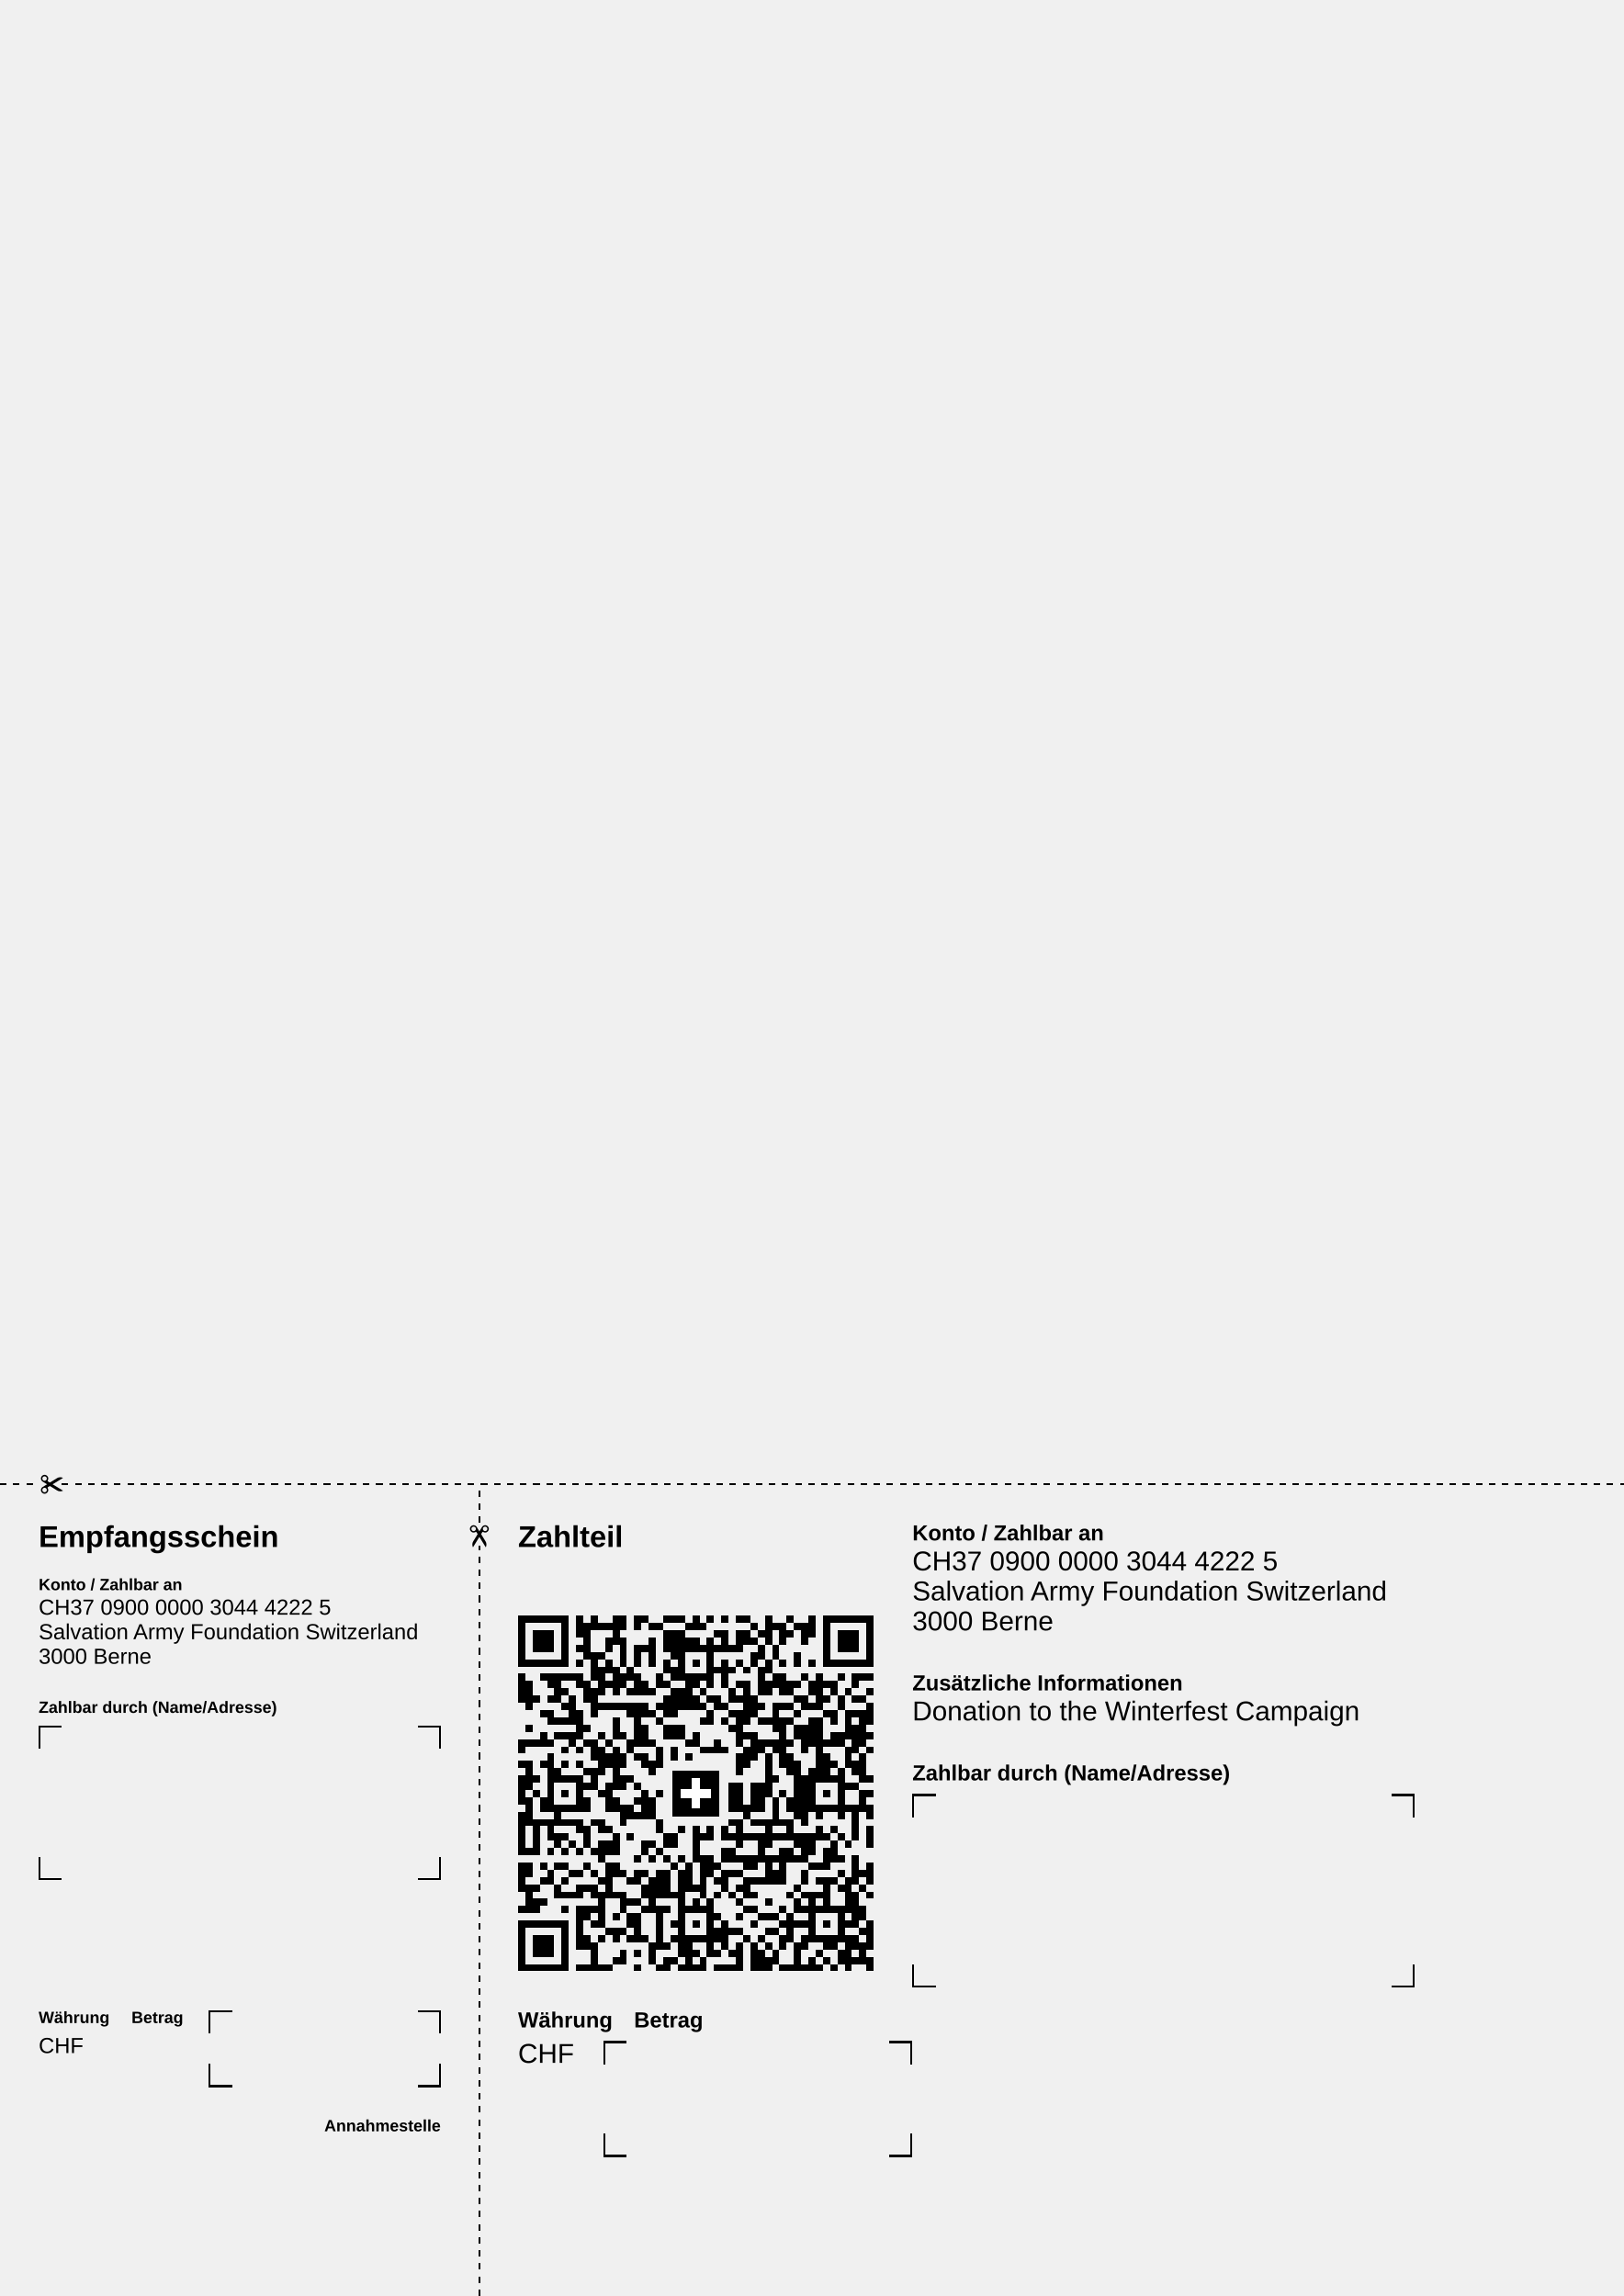
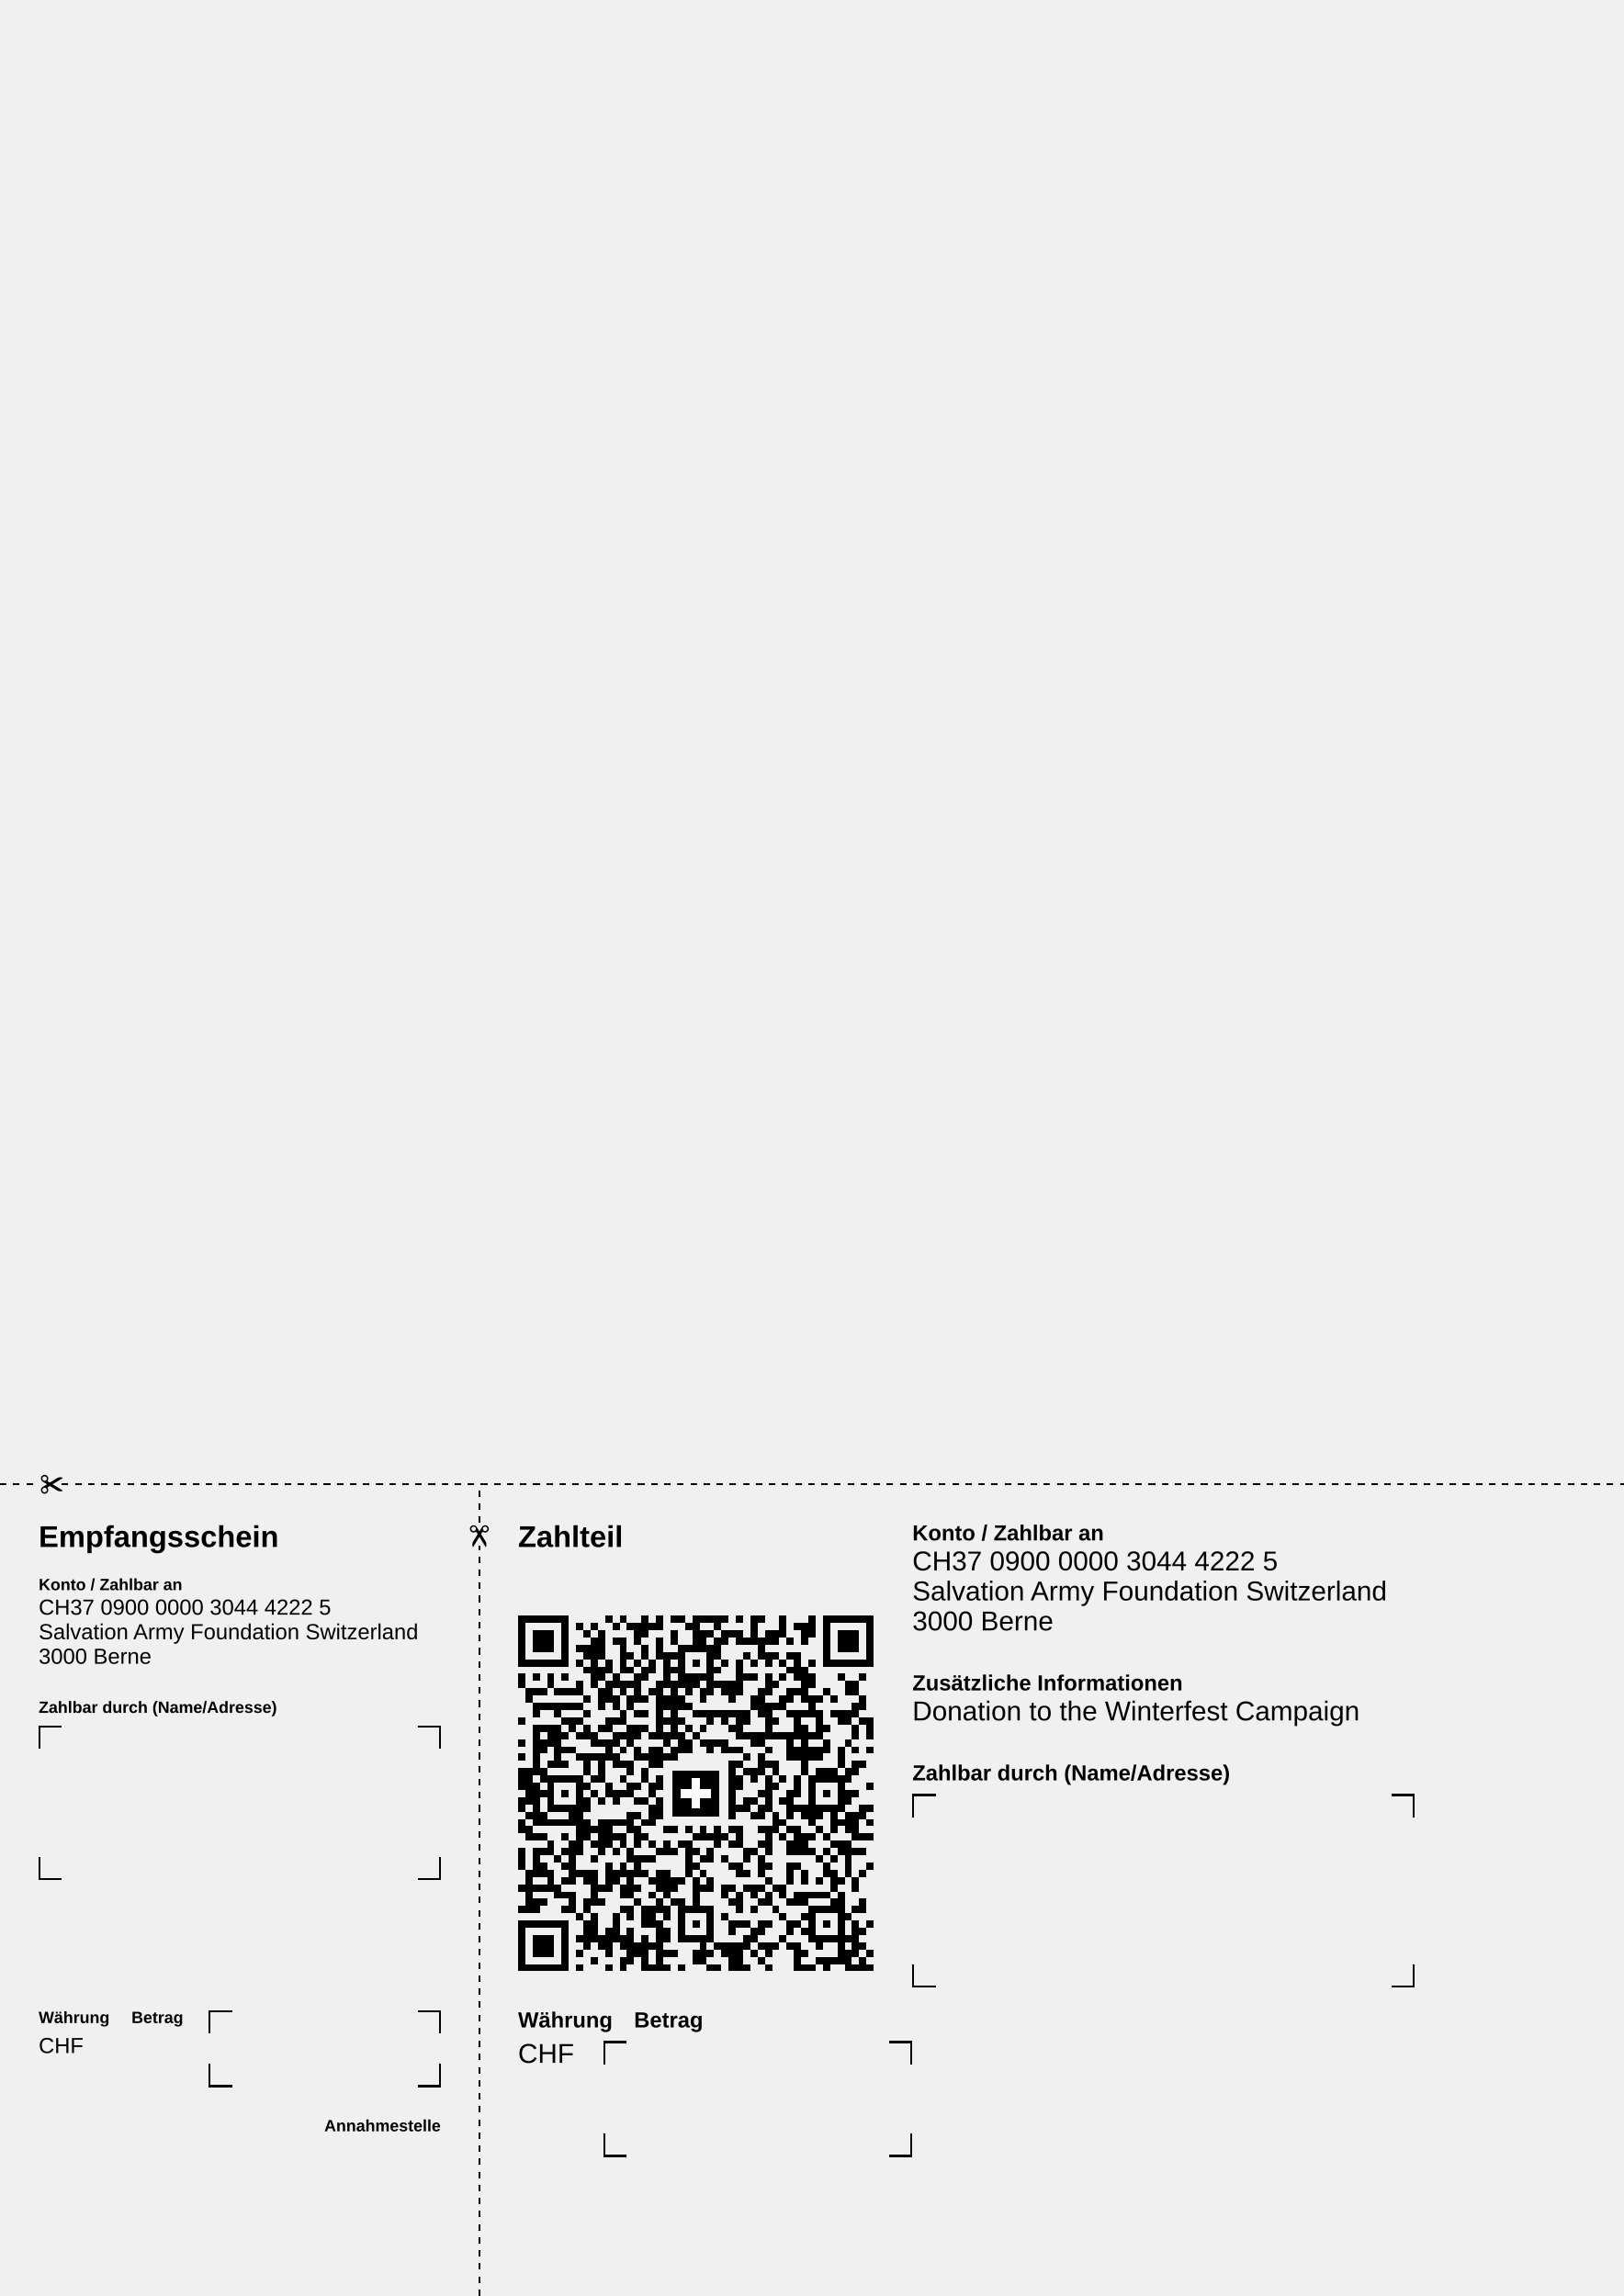
<svg xmlns="http://www.w3.org/2000/svg" width="210mm" height="297mm" version="1.1" viewBox="0 0 595.276 841.89">
  <g font-family="Liberation Sans, Arial, Helvetica" transform="translate(0 841.89)">
    <g transform="translate(189.921 0)">
      <text x="0" y="-274.665" font-size="11" font-weight="bold">Zahlteil</text>
    </g>
    <g transform="translate(189.921 -119.055) scale(2.661)">
-       <path fill="#000000" shape-rendering="crispEdges" d="M0,-49h7v1h-7zm8,0h1v3h-1zm2,0h1v2h-1zm3,0h2v2h-2zm3,0h2v1h-2zm4,0h3v1h-3z m4,0h1v2h-1zm2,0h1v1h-1zm2,0h1v1h-1zm2,0h2v1h-2zm4,0h1v4h-1zm3,0h1v1h-1z m3,0h1v3h-1zm2,0h7v1h-7zm-42,1h1v6h-1zm6,0h1v6h-1zm3,0h1v5h-1zm2,0h2v1h-2z m5,0h1v1h-1zm2,0h2v1h-2zm5,0h1v1h-1zm2,0h1v1h-1zm7,0h1v1h-1zm3,0h2v1h-2z m3,0h2v1h-2zm4,0h1v6h-1zm6,0h1v6h-1zm-46,1h3v3h-3zm11,0h1v2h-1zm7,0h3v3h-3z m7,0h2v1h-2zm3,0h2v2h-2zm3,0h1v1h-1zm3,0h2v1h-2zm3,0h1v2h-1zm5,0h3v3h-3z m-32,1h1v2h-1zm2,0h1v4h-1zm4,0h1v4h-1zm5,0h2v2h-2zm3,0h1v7h-1zm2,0h1v2h-1z m4,0h1v1h-1zm4,0h1v1h-1zm-28,1h1v1h-1zm8,0h1v3h-1zm1,0h1v1h-1zm8,0h1v1h-1z m2,0h1v1h-1zm2,0h2v1h-2zm4,0h1v2h-1zm2,0h1v2h-1zm-25,1h1v4h-1zm1,0h1v1h-1z m10,0h2v1h-2zm11,0h1v2h-1zm6,0h1v2h-1zm-37,1h5v1h-5zm7,0h1v1h-1zm4,0h1v2h-1z m8,0h1v2h-1zm2,0h1v3h-1zm2,0h1v1h-1zm4,0h1v4h-1zm2,0h1v1h-1zm4,0h1v2h-1z m2,0h1v1h-1zm4,0h1v1h-1zm3,0h5v1h-5zm-32,1h1v4h-1zm2,0h1v4h-1zm2,0h1v2h-1z m6,0h1v2h-1zm6,0h1v1h-1zm2,0h1v1h-1zm2,0h1v1h-1zm2,0h1v4h-1zm-33,1h1v4h-1z m3,0h6v1h-6zm11,0h1v2h-1zm2,0h1v3h-1zm3,0h1v2h-1zm4,0h1v5h-1zm1,0h2v1h-2z m11,0h2v2h-2zm4,0h1v1h-1zm2,0h1v5h-1zm3,0h1v1h-1zm2,0h3v1h-3zm-45,1h1v4h-1z m3,0h2v1h-2zm4,0h2v1h-2zm4,0h1v1h-1zm5,0h1v2h-1zm3,0h1v1h-1zm4,0h1v1h-1z m6,0h2v1h-2zm4,0h1v2h-1zm3,0h2v1h-2zm3,0h1v2h-1zm2,0h2v1h-2zm4,0h1v1h-1z m-41,1h2v1h-2zm4,0h2v2h-2zm6,0h1v1h-1zm3,0h1v1h-1zm3,0h2v3h-2zm4,0h1v1h-1z m4,0h1v2h-1zm2,0h1v5h-1zm5,0h2v1h-2zm7,0h1v1h-1zm2,0h1v1h-1zm3,0h1v1h-1z m-46,1h1v1h-1zm2,0h2v1h-2zm3,0h1v4h-1zm13,0h1v3h-1zm4,0h1v2h-1zm2,0h2v1h-2z m4,0h1v1h-1zm2,0h1v3h-1zm6,0h2v1h-2zm4,0h1v1h-1zm2,0h1v2h-1zm2,0h2v1h-2z m-40,1h1v1h-1zm4,0h8v1h-8zm9,0h1v1h-1zm6,0h1v1h-1zm2,0h2v1h-2zm6,0h1v1h-1z m2,0h1v4h-1zm1,0h2v1h-2zm3,0h2v1h-2zm9,0h1v3h-1zm-45,1h2v1h-2zm5,0h1v4h-1z m2,0h1v1h-1zm5,0h4v1h-4zm6,0h1v1h-1zm5,0h1v2h-1zm3,0h2v1h-2zm9,0h1v1h-1z m4,0h2v1h-2zm3,0h1v4h-1zm1,0h2v1h-2zm-42,1h3v1h-3zm9,0h1v3h-1zm3,0h1v4h-1z m3,0h1v1h-1zm6,0h1v1h-1zm3,0h1v1h-1zm2,0h1v4h-1zm3,0h2v1h-2zm3,0h1v7h-1z m1,0h1v1h-1zm3,0h2v4h-2zm3,0h1v1h-1zm4,0h1v4h-1zm-46,1h1v1h-1zm8,0h1v1h-1z m8,0h1v3h-1zm3,0h3v2h-3zm9,0h1v1h-1zm9,0h2v2h-2zm8,0h1v4h-1zm-43,1h1v2h-1z m2,0h3v1h-3zm6,0h1v1h-1zm3,0h1v1h-1zm10,0h1v2h-1zm7,0h2v1h-2zm12,0h2v2h-2z m5,0h1v1h-1zm-48,1h3v1h-3zm4,0h1v1h-1zm3,0h1v1h-1zm2,0h2v1h-2zm3,0h1v1h-1z m3,0h1v2h-1zm3,0h1v1h-1zm5,0h1v1h-1zm4,0h1v2h-1zm5,0h4v1h-4zm5,0h1v1h-1z m2,0h1v2h-1zm3,0h1v1h-1zm-42,1h1v1h-1zm6,0h1v1h-1zm2,0h1v1h-1zm2,0h2v2h-2z m3,0h1v6h-1zm6,0h1v3h-1zm2,0h1v2h-1zm4,0h2v1h-2zm3,0h1v1h-1zm3,0h2v2h-2z m2,0h1v1h-1zm2,0h1v1h-1zm6,0h1v5h-1zm4,0h1v3h-1zm3,0h1v1h-1zm-44,1h1v8h-1z m8,0h1v2h-1zm2,0h1v2h-1zm2,0h2v1h-2zm7,0h1v1h-1zm7,0h1v3h-1zm4,0h1v6h-1z m3,0h1v3h-1zm5,0h1v4h-1zm5,0h1v4h-1zm-47,1h2v1h-2zm3,0h1v1h-1zm3,0h1v1h-1z m2,0h1v1h-1zm3,0h1v2h-1zm6,0h2v1h-2zm14,0h1v1h-1zm7,0h1v8h-1zm5,0h1v1h-1z m3,0h1v2h-1zm-45,1h1v3h-1zm4,0h1v2h-1zm4,0h2v1h-2zm9,0h1v1h-1zm22,0h1v6h-1z m4,0h1v7h-1zm-44,1h1v4h-1zm2,0h1v1h-1zm4,0h3v1h-3zm4,0h1v2h-1zm4,0h2v1h-2z m21,0h1v1h-1zm4,0h1v7h-1zm4,0h1v1h-1zm5,0h1v1h-1zm-40,1h1v4h-1zm1,0h1v1h-1z m3,0h1v4h-1zm2,0h1v1h-1zm2,0h1v1h-1zm13,0h2v4h-2zm3,0h2v4h-2zm13,0h2v1h-2z m-43,1h1v1h-1zm4,0h1v1h-1zm5,0h1v1h-1zm6,0h1v4h-1zm2,0h1v1h-1zm17,0h1v1h-1z m6,0h1v1h-1zm5,0h1v3h-1zm1,0h1v1h-1zm-47,1h1v4h-1zm2,0h1v2h-1zm6,0h1v2h-1z m4,0h1v2h-1zm3,0h1v1h-1zm2,0h1v3h-1zm17,0h1v4h-1zm2,0h1v2h-1zm-32,1h3v1h-3z m9,0h2v2h-2zm17,0h1v2h-1zm10,0h3v1h-3zm4,0h2v1h-2zm3,0h1v2h-1zm-48,1h1v6h-1z m5,0h1v2h-1zm11,0h1v1h-1zm25,0h1v1h-1zm5,0h1v4h-1zm-44,1h1v5h-1zm1,0h2v1h-2z m3,0h3v1h-3zm4,0h2v1h-2zm4,0h1v1h-1zm5,0h1v2h-1zm10,0h2v1h-2zm3,0h3v1h-3z m4,0h2v1h-2zm-32,1h1v2h-1zm4,0h2v1h-2zm3,0h2v1h-2zm11,0h1v1h-1zm2,0h1v5h-1z m2,0h1v2h-1zm2,0h1v2h-1zm2,0h1v3h-1zm4,0h1v3h-1zm3,0h1v2h-1zm4,0h1v2h-1z m2,0h1v1h-1zm5,0h1v3h-1zm-43,1h2v1h-2zm4,0h1v2h-1zm4,0h1v3h-1zm2,0h1v1h-1z m5,0h2v2h-2zm5,0h1v1h-1zm4,0h1v1h-1zm2,0h3v1h-3zm4,0h2v1h-2zm3,0h3v2h-3z m4,0h1v1h-1zm2,0h1v1h-1zm-39,1h1v1h-1zm2,0h1v1h-1zm4,0h2v2h-2zm6,0h2v1h-2z m16,0h1v3h-1zm10,0h1v3h-1zm2,0h1v1h-1zm-44,1h1v1h-1zm3,0h1v1h-1zm2,0h1v1h-1z m2,0h1v1h-1zm2,0h1v1h-1zm7,0h1v1h-1zm2,0h1v1h-1zm9,0h2v2h-2zm8,0h1v5h-1z m1,0h1v2h-1zm2,0h2v1h-2zm3,0h1v3h-1zm-31,1h1v1h-1zm5,0h1v1h-1zm2,0h1v1h-1z m2,0h1v1h-1zm2,0h1v1h-1zm3,0h2v3h-2zm5,0h3v1h-3zm4,0h1v4h-1zm1,0h1v1h-1z m3,0h2v1h-2zm6,0h1v1h-1zm2,0h1v4h-1zm-46,1h2v2h-2zm3,0h1v1h-1zm2,0h2v1h-2z m4,0h1v1h-1zm3,0h1v5h-1zm1,0h1v2h-1zm8,0h1v1h-1zm2,0h1v4h-1zm4,0h1v1h-1z m4,0h2v1h-2zm9,0h2v1h-2zm8,0h1v3h-1zm-44,1h1v2h-1zm3,0h2v1h-2zm3,0h1v1h-1z m4,0h1v1h-1zm2,0h2v1h-2zm3,0h2v4h-2zm3,0h1v12h-1zm6,0h3v1h-3zm7,0h1v2h-1z m4,0h1v2h-1zm5,0h1v1h-1zm3,0h1v1h-1zm-47,1h1v2h-1zm3,0h1v1h-1zm3,0h1v1h-1z m5,0h1v1h-1zm4,0h2v1h-2zm3,0h1v5h-1zm7,0h1v3h-1zm2,0h2v1h-2zm4,0h3v1h-3z m10,0h3v1h-3zm4,0h1v5h-1zm-44,1h1v4h-1zm1,0h1v1h-1zm3,0h1v2h-1zm3,0h3v1h-3z m9,0h1v2h-1zm7,0h1v1h-1zm4,0h1v1h-1zm2,0h2v1h-2zm8,0h1v1h-1zm4,0h1v4h-1z m2,0h1v1h-1zm3,0h1v1h-1zm-41,1h3v1h-3zm4,0h2v1h-2zm3,0h2v1h-2zm8,0h1v1h-1z m6,0h1v1h-1zm2,0h1v1h-1zm2,0h2v1h-2zm6,0h1v1h-1zm2,0h3v1h-3zm7,0h1v5h-1z m2,0h1v1h-1zm-46,1h2v1h-2zm9,0h1v4h-1zm3,0h3v1h-3zm10,0h1v2h-1zm2,0h1v8h-1z m4,0h1v1h-1zm4,0h1v1h-1zm4,0h1v2h-1zm2,0h1v6h-1zm-40,1h1v1h-1zm2,0h1v1h-1z m4,0h1v1h-1zm2,0h1v6h-1zm1,0h2v1h-2zm5,0h1v1h-1zm3,0h1v1h-1zm2,0h1v6h-1z m1,0h1v1h-1zm3,0h1v1h-1zm2,0h1v1h-1zm6,0h2v1h-2zm5,0h1v1h-1zm3,0h1v1h-1z m2,0h1v1h-1zm2,0h2v1h-2zm4,0h1v2h-1zm-38,1h1v1h-1zm4,0h1v1h-1zm2,0h2v2h-2z m12,0h1v1h-1zm3,0h1v1h-1zm3,0h3v1h-3zm4,0h1v4h-1zm7,0h1v4h-1zm-44,1h7v1h-7z m10,0h1v1h-1zm11,0h1v1h-1zm3,0h1v1h-1zm4,0h1v4h-1zm4,0h1v1h-1zm4,0h1v1h-1z m2,0h2v1h-2zm4,0h1v1h-1zm3,0h1v1h-1zm3,0h1v4h-1zm-48,1h1v6h-1zm6,0h1v6h-1z m6,0h3v1h-3zm4,0h1v2h-1zm11,0h1v2h-1zm2,0h2v1h-2zm5,0h2v1h-2zm13,0h1v1h-1z m-45,1h3v3h-3zm7,0h1v2h-1zm2,0h1v1h-1zm2,0h1v1h-1zm2,0h1v1h-1zm2,0h1v1h-1z m4,0h1v1h-1zm2,0h1v5h-1zm1,0h2v1h-2zm7,0h1v1h-1zm2,0h1v1h-1zm3,0h1v2h-1z m3,0h1v2h-1zm2,0h3v1h-3zm4,0h1v5h-1zm1,0h1v2h-1zm-36,1h1v4h-1zm8,0h1v3h-1z m2,0h1v1h-1zm10,0h1v4h-1zm2,0h1v4h-1zm2,0h1v1h-1zm4,0h1v4h-1zm4,0h2v1h-2z m5,0h1v3h-1zm-33,1h1v2h-1zm2,0h1v1h-1zm8,0h1v1h-1zm3,0h1v1h-1zm2,0h1v1h-1z m4,0h1v3h-1zm2,0h1v2h-1zm6,0h1v1h-1zm3,0h1v2h-1zm-31,1h1v1h-1zm7,0h2v1h-2z m5,0h1v2h-1zm9,0h1v2h-1zm6,0h1v2h-1zm2,0h1v1h-1zm4,0h1v1h-1zm2,0h1v2h-1z m-47,1h5v1h-5zm7,0h2v1h-2zm3,0h2v1h-2zm5,0h1v1h-1zm3,0h2v1h-2zm3,0h1v1h-1z m2,0h1v1h-1zm3,0h3v1h-3zm9,0h2v1h-2zm3,0h1v1h-1zm2,0h1v1h-1zm2,0h1v1h-1z" />
+       <path fill="#000000" shape-rendering="crispEdges" d="M0,-49h7v1h-7zm12,0h1v1h-1zm2,0h1v1h-1zm3,0h1v3h-1zm2,0h1v2h-1zm2,0h2v1h-2z m3,0h5v1h-5zm6,0h1v1h-1zm2,0h1v4h-1zm1,0h1v1h-1zm3,0h1v3h-1zm4,0h1v3h-1z m2,0h7v1h-7zm-42,1h1v6h-1zm6,0h1v6h-1zm2,0h1v1h-1zm2,0h1v1h-1zm3,0h1v1h-1z m2,0h2v1h-2zm3,0h1v1h-1zm5,0h2v1h-2zm4,0h1v1h-1zm11,0h2v1h-2zm4,0h1v6h-1z m6,0h1v6h-1zm-46,1h3v3h-3zm7,0h1v1h-1zm2,0h1v4h-1zm5,0h1v2h-1zm5,0h1v2h-1z m3,0h2v3h-2zm2,0h1v1h-1zm2,0h3v1h-3zm6,0h2v2h-2zm5,0h1v2h-1zm5,0h3v3h-3z m-34,1h1v7h-1zm3,0h2v1h-2zm6,0h1v3h-1zm8,0h1v3h-1zm1,0h1v1h-1zm2,0h2v1h-2z m3,0h1v3h-1zm4,0h1v1h-1zm-29,1h2v1h-2zm6,0h1v4h-1zm3,0h1v2h-1zm5,0h1v6h-1z m1,0h1v1h-1zm3,0h1v7h-1zm-17,1h1v1h-1zm6,0h1v1h-1zm5,0h1v5h-1zm1,0h1v1h-1z m10,0h1v1h-1zm3,0h2v1h-2zm3,0h2v1h-2zm-36,1h5v1h-5zm7,0h1v1h-1zm4,0h1v2h-1z m4,0h1v1h-1zm2,0h1v2h-1zm6,0h1v1h-1zm4,0h1v1h-1zm2,0h1v5h-1zm2,0h1v1h-1z m2,0h1v1h-1zm2,0h1v1h-1zm2,0h1v3h-1zm2,0h1v1h-1zm3,0h5v1h-5zm-34,1h1v1h-1z m2,0h1v2h-1zm4,0h1v1h-1zm2,0h1v2h-1zm4,0h1v1h-1zm6,0h1v1h-1zm10,0h1v1h-1z m2,0h1v5h-1zm-39,1h1v2h-1zm2,0h1v1h-1zm2,0h1v2h-1zm2,0h1v1h-1zm7,0h1v2h-1z m3,0h1v4h-1zm7,0h2v2h-2zm2,0h1v1h-1zm6,0h2v1h-2zm3,0h1v3h-1zm2,0h1v1h-1z m4,0h1v2h-1zm4,0h1v1h-1zm3,0h1v1h-1zm-39,1h1v2h-1zm4,0h1v3h-1zm2,0h2v1h-2z m5,0h1v8h-1zm2,0h1v8h-1zm6,0h3v1h-3zm8,0h1v1h-1zm10,0h2v2h-2zm-44,1h3v1h-3z m4,0h3v1h-3zm6,0h1v3h-1zm3,0h1v1h-1zm4,0h1v1h-1zm5,0h1v1h-1zm2,0h1v2h-1z m3,0h2v1h-2zm5,0h1v4h-1zm4,0h2v1h-2zm5,0h1v1h-1zm-41,1h1v1h-1zm8,0h1v1h-1z m4,0h1v2h-1zm2,0h1v2h-1zm2,0h1v1h-1zm3,0h1v2h-1zm2,0h1v2h-1zm7,0h1v1h-1z m3,0h1v2h-1zm4,0h2v1h-2zm4,0h1v3h-1zm1,0h1v1h-1zm2,0h1v1h-1zm4,0h1v2h-1z m-45,1h7v1h-7zm21,0h1v1h-1zm11,0h1v5h-1zm1,0h2v1h-2zm11,0h1v2h-1zm-44,1h1v1h-1z m3,0h1v1h-1zm4,0h1v1h-1zm5,0h1v2h-1zm2,0h2v1h-2zm8,0h8v1h-8zm13,0h3v1h-3z m4,0h1v4h-1zm2,0h3v1h-3zm-43,1h1v1h-1zm6,0h3v1h-3zm6,0h2v1h-2zm8,0h1v1h-1z m2,0h1v1h-1zm4,0h1v1h-1zm2,0h1v1h-1zm2,0h1v3h-1zm1,0h1v1h-1zm4,0h1v1h-1z m3,0h1v3h-1zm6,0h2v1h-2zm3,0h2v1h-2zm-45,1h1v7h-1zm1,0h3v1h-3zm4,0h1v1h-1z m2,0h1v2h-1zm2,0h2v1h-2zm4,0h2v2h-2zm2,0h1v1h-1zm6,0h1v1h-1zm2,0h1v1h-1z m4,0h1v1h-1zm10,0h1v7h-1zm3,0h1v1h-1zm4,0h1v2h-1zm2,0h1v2h-1zm-44,1h2v2h-2z m2,0h1v1h-1zm2,0h1v1h-1zm2,0h1v2h-1zm3,0h2v1h-2zm5,0h1v1h-1zm2,0h1v2h-1z m2,0h1v3h-1zm2,0h1v1h-1zm7,0h3v1h-3zm4,0h3v1h-3zm5,0h1v1h-1zm-40,1h1v1h-1z m3,0h1v2h-1zm8,0h3v1h-3zm4,0h1v1h-1zm8,0h1v2h-1zm2,0h4v1h-4zm7,0h2v1h-2z m5,0h1v3h-1zm5,0h1v2h-1zm3,0h1v1h-1zm-40,1h3v1h-3zm7,0h1v2h-1zm2,0h1v1h-1z m2,0h1v2h-1zm2,0h2v3h-2zm3,0h1v2h-1zm5,0h1v1h-1zm2,0h3v1h-3zm6,0h1v1h-1z m4,0h1v2h-1zm2,0h2v2h-2zm4,0h1v3h-1zm2,0h1v1h-1zm2,0h1v1h-1zm-48,1h1v1h-1z m5,0h1v2h-1zm3,0h4v1h-4zm5,0h1v2h-1zm4,0h1v1h-1zm3,0h1v1h-1zm11,0h1v1h-1z m2,0h1v3h-1zm-29,1h1v1h-1zm2,0h1v1h-1zm3,0h1v2h-1zm2,0h1v3h-1zm3,0h2v1h-2z m15,0h1v8h-1zm1,0h1v1h-1zm4,0h2v1h-2zm12,0h2v1h-2zm-46,1h2v3h-2zm3,0h1v2h-1z m12,0h1v1h-1zm2,0h1v2h-1zm14,0h2v1h-2zm4,0h1v1h-1zm6,0h3v2h-3zm4,0h2v1h-2z m-41,1h5v1h-5zm6,0h1v1h-1zm4,0h1v1h-1zm5,0h1v2h-1zm11,0h1v2h-1zm2,0h1v1h-1z m2,0h1v5h-1zm2,0h1v1h-1zm2,0h1v3h-1zm2,0h1v7h-1zm4,0h1v5h-1zm1,0h1v1h-1z m-43,1h1v6h-1zm2,0h1v4h-1zm4,0h1v10h-1zm1,0h1v1h-1zm3,0h1v2h-1zm3,0h2v1h-2z m3,0h1v2h-1zm17,0h1v1h-1zm13,0h1v1h-1zm-47,1h1v2h-1zm2,0h1v1h-1zm3,0h1v1h-1z m4,0h1v1h-1zm3,0h3v1h-3zm20,0h1v1h-1zm4,0h1v4h-1zm5,0h1v1h-1zm3,0h2v1h-2z m-45,1h1v2h-1zm9,0h1v2h-1zm2,0h1v1h-1zm2,0h1v1h-1zm3,0h2v1h-2zm3,0h1v3h-1z m12,0h2v1h-2zm5,0h1v1h-1zm9,0h1v1h-1zm-40,1h3v1h-3zm13,0h1v3h-1zm12,0h2v1h-2z m3,0h1v2h-1zm5,0h2v1h-2zm3,0h3v1h-3zm6,0h2v1h-2zm-46,1h1v1h-1zm2,0h1v2h-1z m4,0h1v2h-1zm8,0h1v3h-1zm1,0h1v1h-1zm16,0h1v1h-1zm3,0h1v3h-1zm4,0h1v1h-1z m2,0h1v1h-1zm2,0h1v3h-1zm2,0h2v3h-2zm2,0h1v1h-1zm-47,1h1v2h-1zm4,0h3v1h-3z m5,0h1v3h-1zm2,0h2v4h-2zm2,0h2v1h-2zm4,0h1v1h-1zm19,0h1v1h-1zm8,0h1v1h-1z m4,0h1v1h-1zm-47,1h1v2h-1zm9,0h1v1h-1zm6,0h1v3h-1zm4,0h2v1h-2zm3,0h1v1h-1z m2,0h1v2h-1zm2,0h1v3h-1zm2,0h2v1h-2zm4,0h2v1h-2zm4,0h2v1h-2zm4,0h1v1h-1z m-39,1h2v1h-2zm4,0h1v1h-1zm7,0h2v1h-2zm4,0h1v1h-1zm7,0h1v1h-1zm2,0h1v1h-1z m2,0h1v1h-1zm2,0h1v2h-1zm4,0h1v3h-1zm2,0h1v1h-1zm2,0h2v3h-2zm2,0h1v1h-1z m2,0h1v1h-1zm4,0h3v1h-3zm-42,1h1v2h-1zm3,0h1v6h-1zm3,0h1v1h-1zm4,0h1v1h-1z m4,0h1v1h-1zm2,0h1v2h-1zm2,0h2v1h-2zm7,0h1v1h-1zm4,0h1v1h-1zm4,0h1v2h-1z m6,0h3v1h-3zm-43,1h1v3h-1zm2,0h1v4h-1zm1,0h1v1h-1zm3,0h1v1h-1zm5,0h1v1h-1z m2,0h1v1h-1zm2,0h1v2h-1zm4,0h1v1h-1zm2,0h1v1h-1zm2,0h1v4h-1zm1,0h1v1h-1z m2,0h1v2h-1zm5,0h2v1h-2zm9,0h1v1h-1zm2,0h1v1h-1zm2,0h4v1h-4zm-39,1h1v1h-1z m5,0h1v1h-1zm6,0h3v1h-3zm9,0h1v1h-1zm3,0h1v1h-1zm3,0h1v1h-1zm2,0h1v3h-1z m8,0h1v1h-1zm2,0h1v1h-1zm2,0h1v3h-1zm-42,1h1v2h-1zm3,0h1v1h-1zm6,0h1v4h-1z m2,0h1v2h-1zm2,0h1v2h-1zm8,0h1v1h-1zm5,0h2v1h-2zm5,0h1v1h-1zm3,0h1v3h-1z m1,0h1v1h-1zm4,0h1v2h-1zm6,0h1v1h-1zm-47,1h1v6h-1zm3,0h1v3h-1zm4,0h3v1h-3z m5,0h1v2h-1zm2,0h1v4h-1zm2,0h1v1h-1zm2,0h2v3h-2zm6,0h1v1h-1zm5,0h2v1h-2z m9,0h1v2h-1zm4,0h1v3h-1zm4,0h1v1h-1zm-41,1h1v1h-1zm3,0h2v1h-2zm9,0h1v1h-1z m3,0h2v1h-2zm3,0h1v5h-1zm2,0h1v2h-1zm8,0h1v1h-1zm7,0h1v1h-1zm3,0h1v1h-1z m2,0h1v2h-1zm-46,1h1v1h-1zm2,0h2v1h-2zm3,0h1v2h-1zm5,0h1v3h-1zm1,0h1v1h-1z m3,0h1v2h-1zm2,0h1v1h-1zm5,0h1v1h-1zm4,0h1v1h-1zm3,0h2v1h-2zm3,0h3v1h-3z m4,0h2v1h-2zm-29,1h2v1h-2zm12,0h1v1h-1zm2,0h1v1h-1zm8,0h1v1h-1zm2,0h1v3h-1z m2,0h1v1h-1zm2,0h1v2h-1zm2,0h1v1h-1zm2,0h5v1h-5zm6,0h1v10h-1zm-42,1h2v1h-2z m5,0h1v2h-1zm2,0h1v2h-1zm2,0h1v1h-1zm5,0h1v1h-1zm3,0h1v2h-1zm2,0h2v1h-2z m8,0h1v1h-1zm4,0h1v1h-1zm4,0h3v1h-3zm6,0h1v2h-1zm4,0h1v2h-1zm-47,1h1v1h-1z m2,0h1v1h-1zm4,0h1v1h-1zm8,0h2v1h-2zm3,0h2v3h-2zm3,0h1v2h-1zm2,0h1v5h-1z m1,0h1v1h-1zm2,0h2v1h-2zm7,0h1v1h-1zm3,0h1v1h-1zm5,0h1v5h-1zm1,0h2v1h-2z m5,0h1v1h-1zm-38,1h1v1h-1zm2,0h1v4h-1zm3,0h1v4h-1zm2,0h1v1h-1zm11,0h1v4h-1z m2,0h1v1h-1zm8,0h1v1h-1zm3,0h1v1h-1zm6,0h1v1h-1zm-45,1h7v1h-7zm9,0h1v4h-1z m10,0h1v7h-1zm5,0h1v1h-1zm5,0h3v1h-3zm4,0h2v1h-2zm4,0h2v1h-2zm5,0h1v1h-1z m4,0h1v5h-1zm2,0h1v1h-1zm-48,1h1v6h-1zm6,0h1v6h-1zm6,0h1v4h-1zm3,0h1v5h-1z m5,0h1v2h-1zm9,0h1v1h-1zm3,0h2v1h-2zm5,0h1v1h-1zm2,0h1v1h-1zm8,0h1v1h-1z m-45,1h3v3h-3zm6,0h1v1h-1zm3,0h1v2h-1zm3,0h1v2h-1zm3,0h1v5h-1zm6,0h3v1h-3z m8,0h2v1h-2zm5,0h1v1h-1zm5,0h3v1h-3zm4,0h1v1h-1zm-29,1h1v2h-1zm2,0h1v1h-1z m7,0h1v3h-1zm2,0h5v1h-5zm6,0h3v1h-3zm4,0h2v1h-2zm4,0h1v1h-1zm6,0h1v1h-1z m-39,1h1v1h-1zm12,0h2v1h-2zm4,0h1v2h-1zm2,0h1v1h-1zm2,0h3v1h-3zm4,0h1v1h-1z m2,0h1v1h-1zm4,0h1v3h-1zm1,0h1v1h-1zm6,0h1v3h-1zm3,0h1v1h-1zm-38,1h1v1h-1z m4,0h1v2h-1zm15,0h2v2h-2zm4,0h1v1h-1zm8,0h3v1h-3zm6,0h1v2h-1zm-46,1h5v1h-5z m7,0h1v1h-1zm4,0h1v1h-1zm6,0h1v1h-1zm2,0h1v1h-1zm2,0h1v1h-1zm4,0h2v1h-2z m5,0h1v1h-1zm3,0h1v1h-1zm5,0h2v1h-2zm3,0h1v1h-1zm4,0h1v1h-1zm2,0h1v1h-1z" />
    </g>
    <g transform="translate(189.921 -119.055)">
      <path fill="#000000" shape-rendering="crispEdges" d="M56.693,-73.701h17.008v17.008h-17.008z" />
      <path fill="#FFFFFF" shape-rendering="crispEdges" d="M63.543,-59.685l3.307,0l0,-3.858l3.858,0l0,-3.307l-3.858,0l0,-3.858l-3.307,0l0,3.858l-3.858,0l0,3.307l3.858,0" />
    </g>
    <g transform="translate(189.921 0)">
      <text x="0" y="-98.482" font-size="8" font-weight="bold">Währung</text>
      <text x="0" y="-85.482" font-size="10">CHF</text>
      <text x="42.52" y="-98.482" font-size="8" font-weight="bold">Betrag</text>
      <path stroke="#000000" stroke-width="0.75" shape-rendering="crispEdges" fill="none" d="M31.556,-59.466l0,8.129l8.129,0m96.378,0l8.129,0l0,-8.129m0,-25.512l0,-8.129l-8.129,0m-96.378,0l-8.129,0l0,8.129" />
    </g>
    <g transform="translate(334.488 0)">
      <text x="0" y="-277.065" font-size="8" font-weight="bold">Konto / Zahlbar an</text>
      <text x="0" y="-266.065" font-size="10">CH37 0900 0000 3044 4222 5</text>
      <text x="0" y="-255.065" font-size="10">Salvation Army Foundation Switzerland</text>
      <text x="0" y="-244.065" font-size="10">3000 Berne</text>
      <text x="0" y="-222.065" font-size="8" font-weight="bold">Zusätzliche Informationen</text>
      <text x="0" y="-211.065" font-size="10">Donation to the Winterfest Campaign</text>
      <text x="0" y="-189.065" font-size="8" font-weight="bold">Zahlbar durch (Name/Adresse)</text>
      <path stroke="#000000" stroke-width="0.75" shape-rendering="crispEdges" fill="none" d="M0.375,-121.702l0,8.129l8.129,0m167.244,0l8.129,0l0,-8.129m0,-53.858l0,-8.129l-8.129,0m-167.244,0l-8.129,0l0,8.129" />
    </g>
    <g transform="translate(14.173 0)">
      <text x="0" y="-274.665" font-size="11" font-weight="bold">Empfangsschein</text>
      <text x="0" y="-258.822" font-size="6" font-weight="bold">Konto / Zahlbar an</text>
      <text x="0" y="-249.822" font-size="8">CH37 0900 0000 3044 4222 5</text>
      <text x="0" y="-240.822" font-size="8">Salvation Army Foundation Switzerland</text>
      <text x="0" y="-231.822" font-size="8">3000 Berne</text>
      <text x="0" y="-213.822" font-size="6" font-weight="bold">Zahlbar durch (Name/Adresse)</text>
      <path stroke="#000000" stroke-width="0.75" shape-rendering="crispEdges" fill="none" d="M0.375,-161.033l0,8.129l8.129,0m130.394,0l8.129,0l0,-8.129m0,-39.685l0,-8.129l-8.129,0m-130.394,0l-8.129,0l0,8.129" />
      <text x="0" y="-100.082" font-size="6" font-weight="bold">Währung</text>
      <text x="0" y="-89.082" font-size="8">CHF</text>
      <text x="34.016" y="-100.082" font-size="6" font-weight="bold">Betrag</text>
      <path stroke="#000000" stroke-width="0.75" shape-rendering="crispEdges" fill="none" d="M62.737,-85.039l0,8.129l8.129,0m68.031,0l8.129,0l0,-8.129m0,-11.339l0,-8.129l-8.129,0m-68.031,0l-8.129,0l0,8.129" />
      <text x="104.724" y="-60.397" font-size="6" font-weight="bold">Annahmestelle</text>
    </g>
    <path stroke="#000000" stroke-width="0.6" stroke-dasharray="2.4" shape-rendering="crispEdges" fill="none" d="M175.748,0l0,-274.961m0,-8.504l0,-14.173m-175.748,0l14.173,0m8.504,0l572.598,0" />
    <g transform="translate(172.687 -274.535) scale(0.006)">
      <path fill="#000000" d="M131.754,-359.388c-33.041,54.539,-52.384,110.154,-52.384,192.144c0,62.702,15.27,120.654,41.122,167.596l567.598,-926.232c10.25,-16.724,34.279,-23.091,63.969,-5.805c33.06,19.242,71.495,30.268,112.507,30.268 c123.676,0,223.937,-100.261,223.937,-223.937c0,-123.676,-100.261,-223.937,-223.937,-223.937c-76.348,0,-143.773,38.208,-184.195,96.548l-548.617,893.353zm728.561,-904.861c75.929,0,137.48,61.551,137.48,137.48 c0,75.929,-61.551,137.48,-137.48,137.48c-75.929,0,-137.48,-61.551,-137.48,-137.48c0,-75.929,61.551,-137.48,137.48,-137.48z" />
    </g>
    <g transform="translate(178.809 -274.535) scale(-0.006 0.006)">
      <path fill="#000000" d="M131.754,-359.388c-33.041,54.539,-52.384,110.154,-52.384,192.144c0,62.702,15.27,120.654,41.122,167.596l567.598,-926.232c10.25,-16.724,34.279,-23.091,63.969,-5.805c33.06,19.242,71.495,30.268,112.507,30.268 c123.676,0,223.937,-100.261,223.937,-223.937c0,-123.676,-100.261,-223.937,-223.937,-223.937c-76.348,0,-143.773,38.208,-184.195,96.548l-548.617,893.353zm728.561,-904.861c75.929,0,137.48,61.551,137.48,137.48 c0,75.929,-61.551,137.48,-137.48,137.48c-75.929,0,-137.48,-61.551,-137.48,-137.48c0,-75.929,61.551,-137.48,137.48,-137.48z" />
    </g>
    <g transform="translate(23.102 -294.576) rotate(-90) scale(0.006)">
      <path fill="#000000" d="M131.754,-359.388c-33.041,54.539,-52.384,110.154,-52.384,192.144c0,62.702,15.27,120.654,41.122,167.596l567.598,-926.232c10.25,-16.724,34.279,-23.091,63.969,-5.805c33.06,19.242,71.495,30.268,112.507,30.268 c123.676,0,223.937,-100.261,223.937,-223.937c0,-123.676,-100.261,-223.937,-223.937,-223.937c-76.348,0,-143.773,38.208,-184.195,96.548l-548.617,893.353zm728.561,-904.861c75.929,0,137.48,61.551,137.48,137.48 c0,75.929,-61.551,137.48,-137.48,137.48c-75.929,0,-137.48,-61.551,-137.48,-137.48c0,-75.929,61.551,-137.48,137.48,-137.48z" />
    </g>
    <g transform="translate(23.102 -300.699) rotate(-90) scale(-0.006 0.006)">
      <path fill="#000000" d="M131.754,-359.388c-33.041,54.539,-52.384,110.154,-52.384,192.144c0,62.702,15.27,120.654,41.122,167.596l567.598,-926.232c10.25,-16.724,34.279,-23.091,63.969,-5.805c33.06,19.242,71.495,30.268,112.507,30.268 c123.676,0,223.937,-100.261,223.937,-223.937c0,-123.676,-100.261,-223.937,-223.937,-223.937c-76.348,0,-143.773,38.208,-184.195,96.548l-548.617,893.353zm728.561,-904.861c75.929,0,137.48,61.551,137.48,137.48 c0,75.929,-61.551,137.48,-137.48,137.48c-75.929,0,-137.48,-61.551,-137.48,-137.48c0,-75.929,61.551,-137.48,137.48,-137.48z" />
    </g>
  </g>
</svg>
